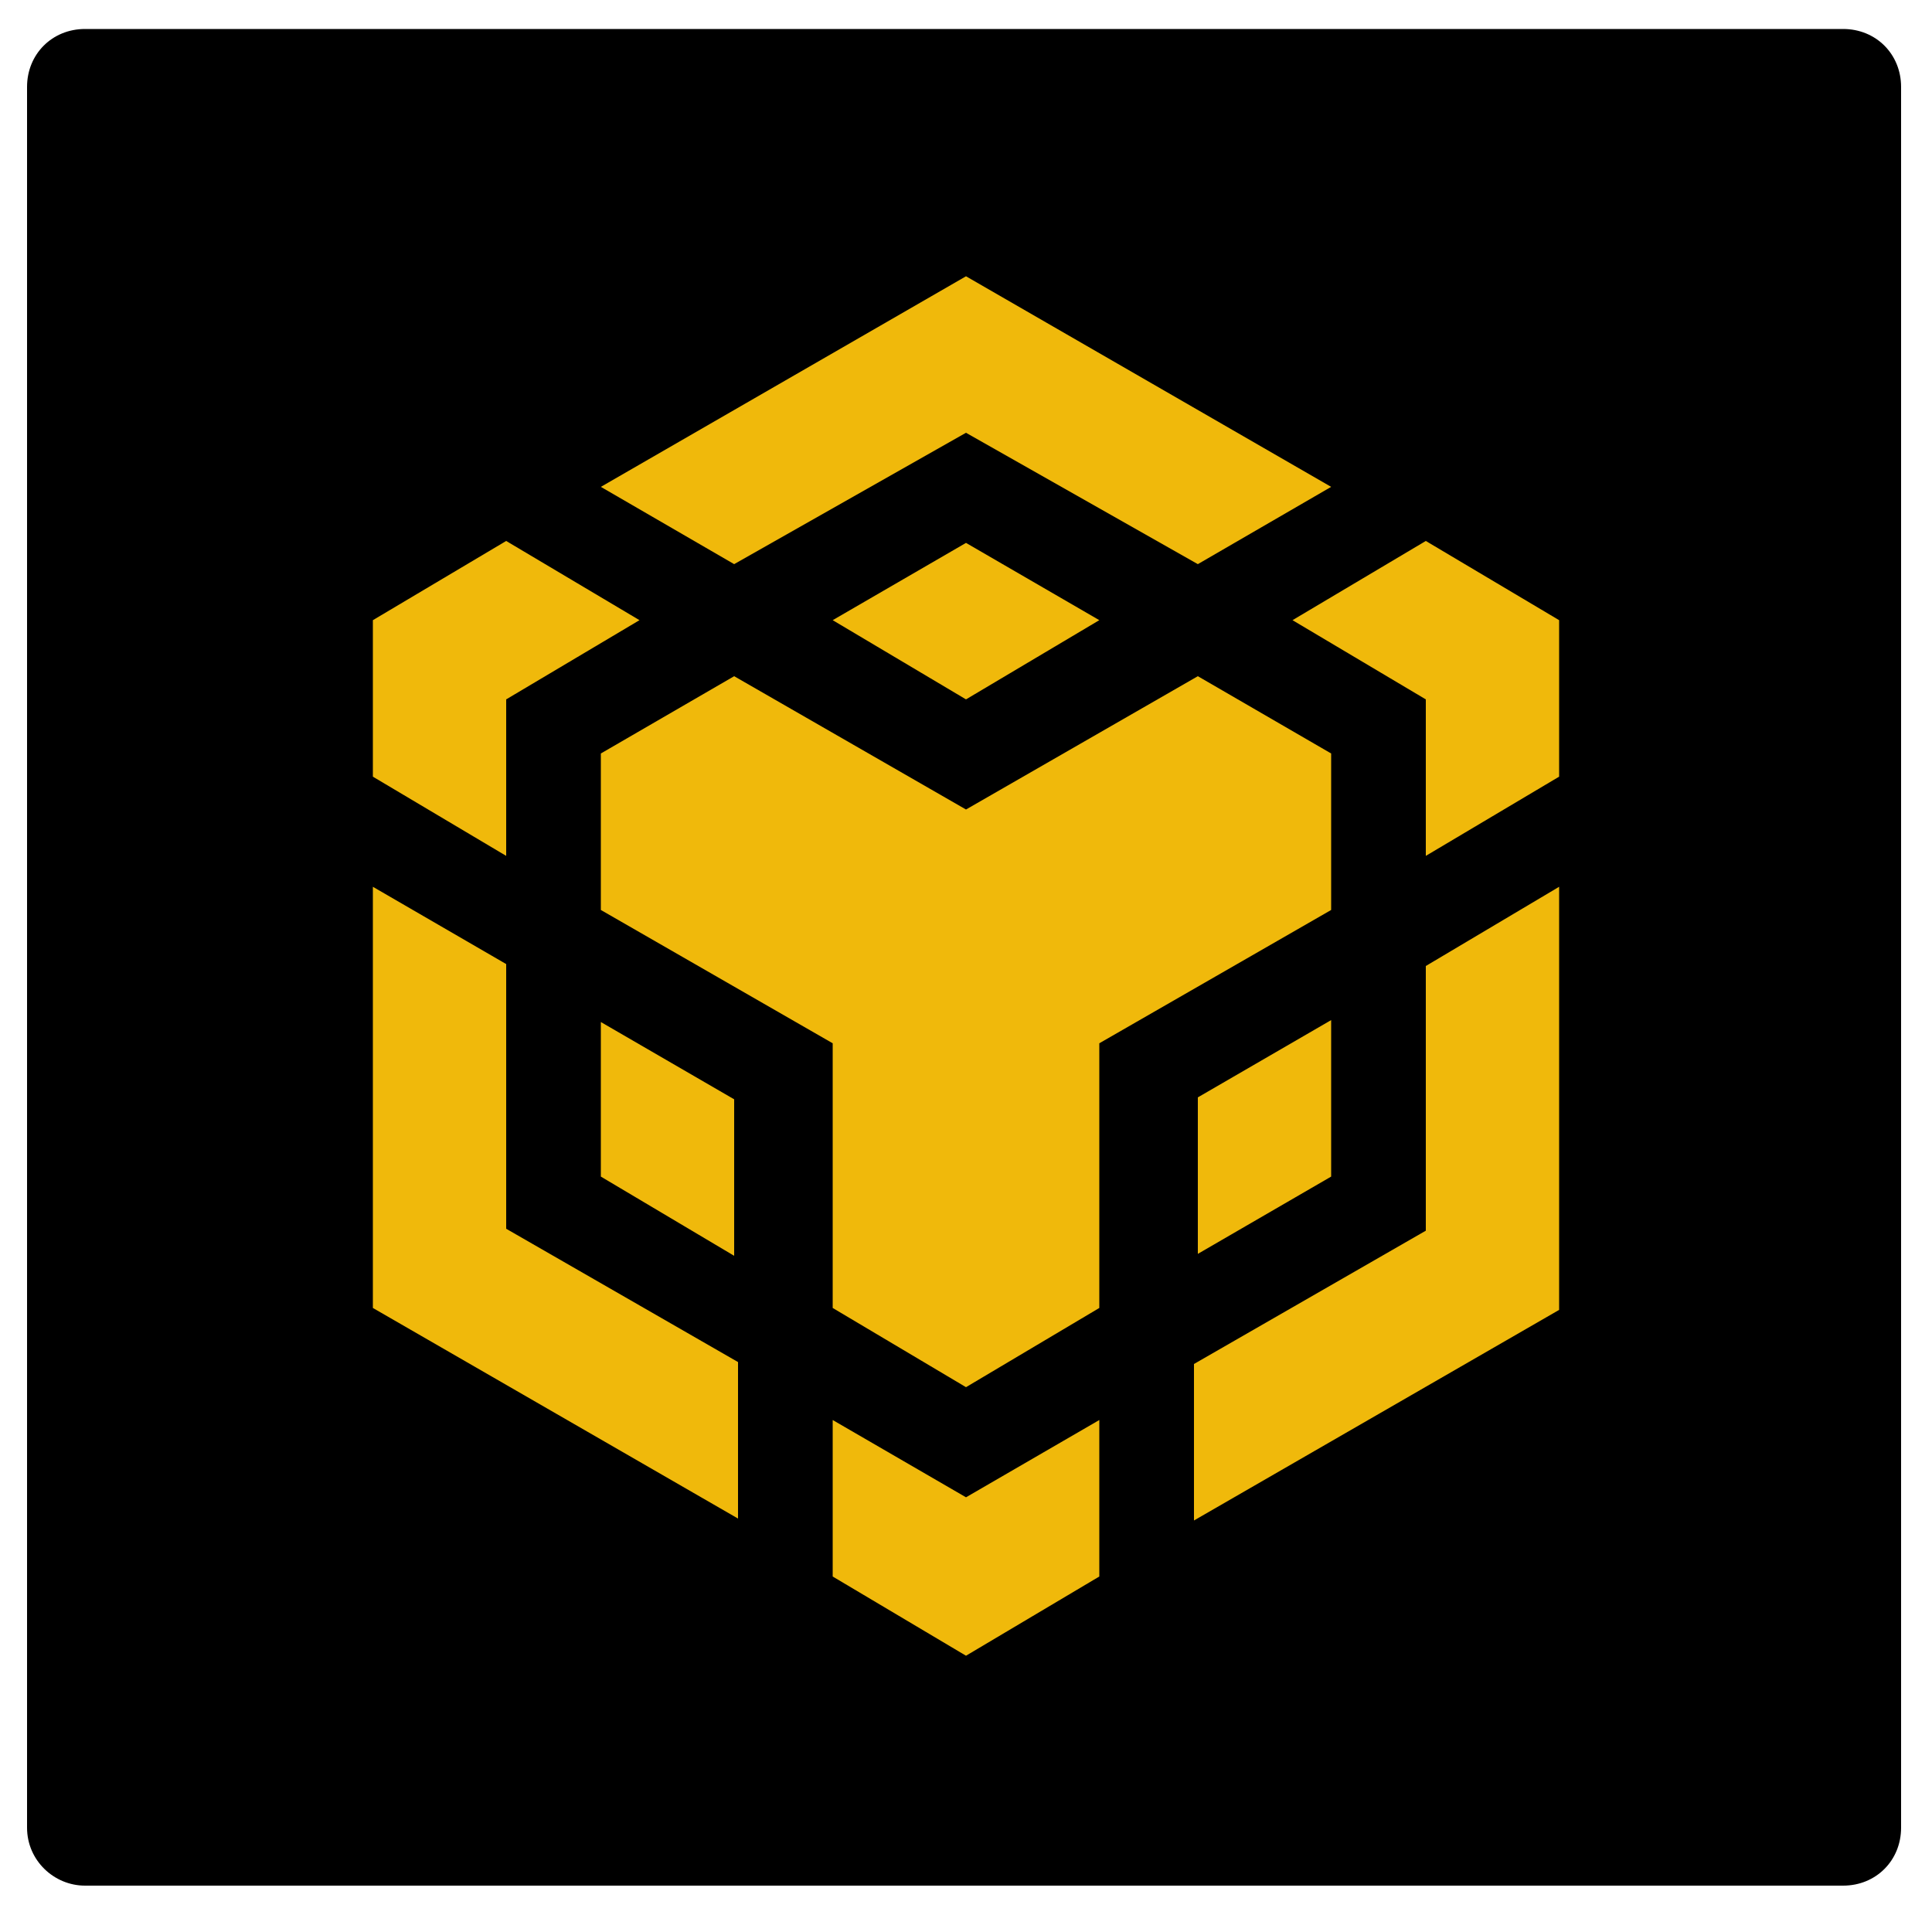
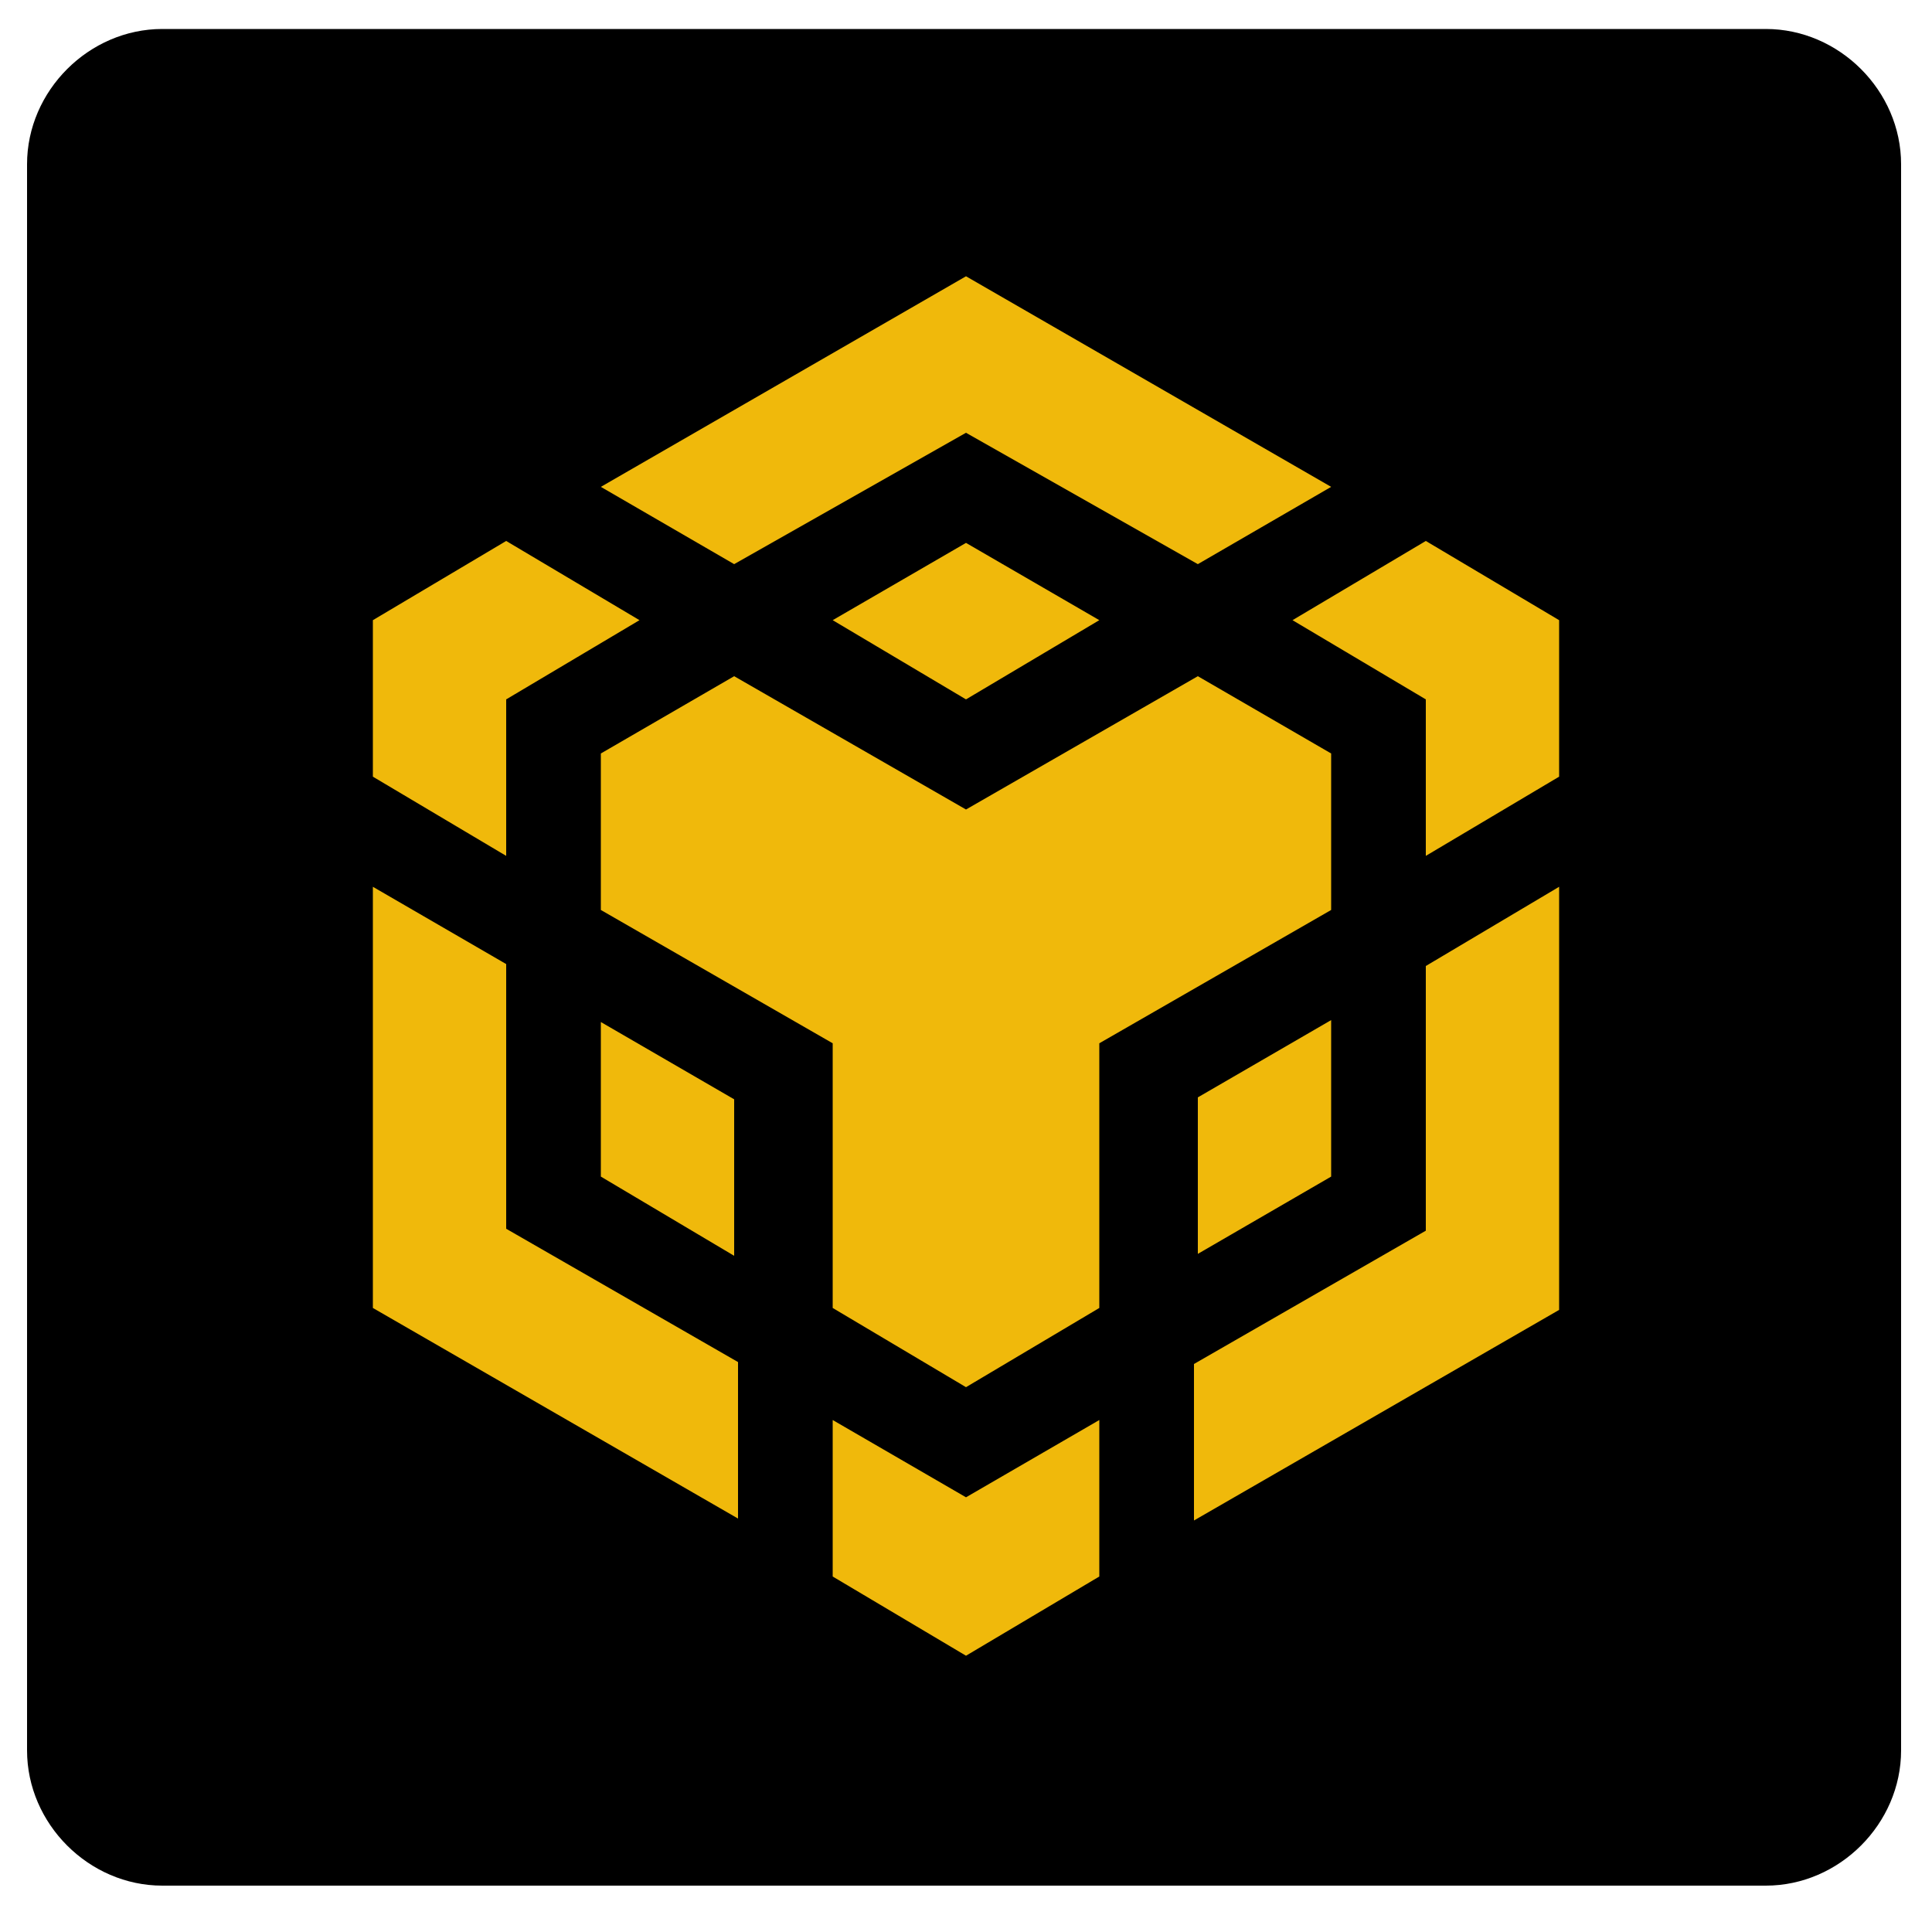
<svg xmlns="http://www.w3.org/2000/svg" version="1.1" id="Layer_1" x="0px" y="0px" viewBox="0 0 100 100" style="enable-background:new 0 0 100 100;" xml:space="preserve">
  <style type="text/css">
	.st0{fill:#F0B90B;}
</style>
  <g>
-     <path d="M98.4,94.6c0,1.7-1.3,3-3,3h-91c-1.6,0-3-1.3-3-3V4.5c0-1.7,1.3-3,3-3h91c1.7,0,3,1.3,3,3V94.6z" />
+     <path d="M98.4,90.6c0,3.8-3.2,7-7,7h-83c-3.8,0-7-3.2-7-7V8.5c0-3.8,3.2-7,7-7h83c3.8,0,7,3.2,7,7V90.6z" />
  </g>
-   <path class="st0" d="M31.1,25.2L50,14.3l18.9,10.9l-6.9,4l-12-6.8l-12,6.8L31.1,25.2z M68.9,39L62,35l-12,6.9l-12-6.9L31.1,39v8.1  l12,6.9v13.7l6.9,4.1l6.9-4.1V54l12-6.9V39L68.9,39z M68.9,60.9v-8.1l-6.9,4v8.1C62,64.9,68.9,60.9,68.9,60.9z M73.8,63.7l-12,6.9  v8.1l18.9-10.9V45.9l-6.9,4.1V63.7L73.8,63.7z M66.9,32.1l6.9,4.1v8.1l6.9-4.1v-8.1l-6.9-4.1L66.9,32.1L66.9,32.1z M43.1,73.5v8.1  l6.9,4.1l6.9-4.1v-8.1l-6.9,4L43.1,73.5z M31.1,60.9L38,65v-8.1l-6.9-4V60.9z M43.1,32.1l6.9,4.1l6.9-4.1l-6.9-4  C50,28.1,43.1,32.1,43.1,32.1z M26.2,36.2l6.9-4.1l-6.9-4.1l-6.9,4.1v8.1l6.9,4.1V36.2z M26.2,49.9l-6.9-4v21.8l18.9,10.9v-8.1  l-12-6.9C26.2,63.7,26.2,49.9,26.2,49.9L26.2,49.9z" />
+   <path class="st0" d="M31.1,25.2L50,14.3l18.9,10.9l-6.9,4l-12-6.8l-12,6.8L31.1,25.2z M68.9,39L62,35l-12,6.9L38,35l-6.9,4v8.1  l12,6.9v13.7l6.9,4.1l6.9-4.1V54l12-6.9V39L68.9,39z M68.9,60.9v-8.1l-6.9,4v8.1L68.9,60.9z M73.8,63.7l-12,6.9v8.1l18.9-10.9V45.9  L73.8,50V63.7L73.8,63.7z M66.9,32.1l6.9,4.1v8.1l6.9-4.1v-8.1L73.8,28L66.9,32.1L66.9,32.1z M43.1,73.5v8.1l6.9,4.1l6.9-4.1v-8.1  l-6.9,4L43.1,73.5z M31.1,60.9L38,65v-8.1l-6.9-4V60.9z M43.1,32.1l6.9,4.1l6.9-4.1l-6.9-4C50,28.1,43.1,32.1,43.1,32.1z M26.2,36.2  l6.9-4.1L26.2,28l-6.9,4.1v8.1l6.9,4.1C26.2,44.3,26.2,36.2,26.2,36.2z M26.2,49.9l-6.9-4v21.8l18.9,10.9v-8.1l-12-6.9  C26.2,63.7,26.2,49.9,26.2,49.9L26.2,49.9z" />
</svg>
